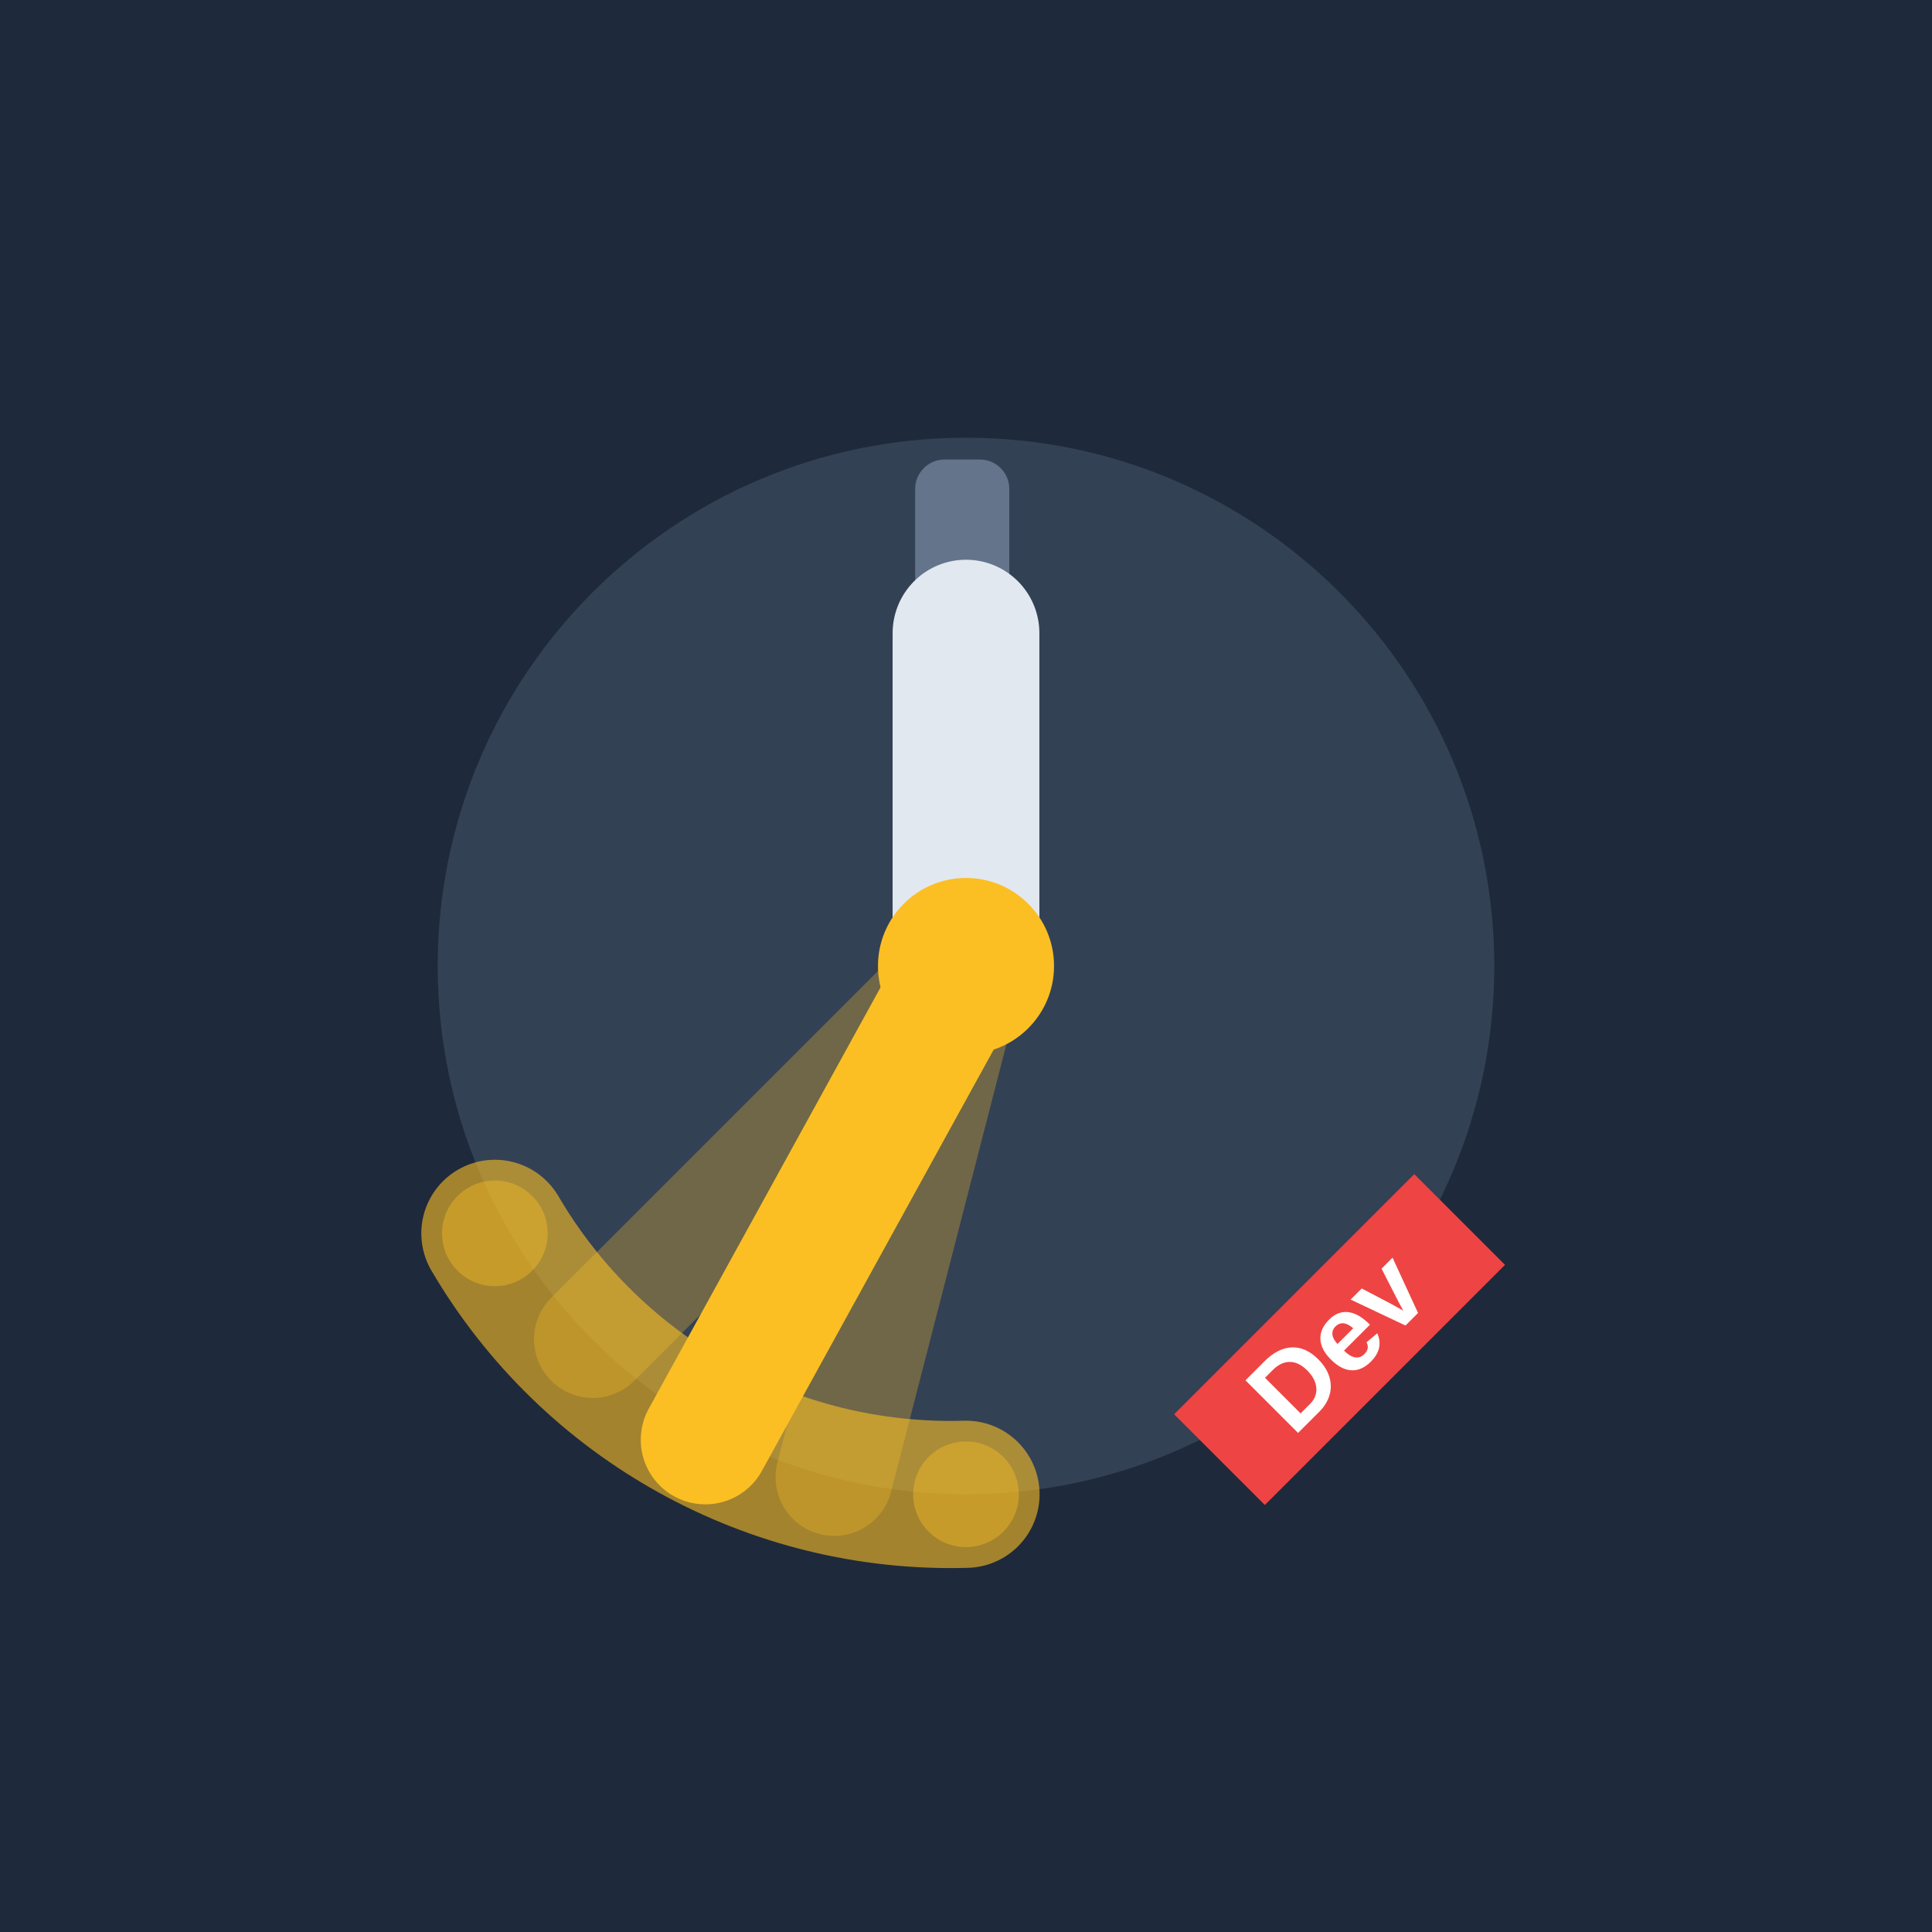
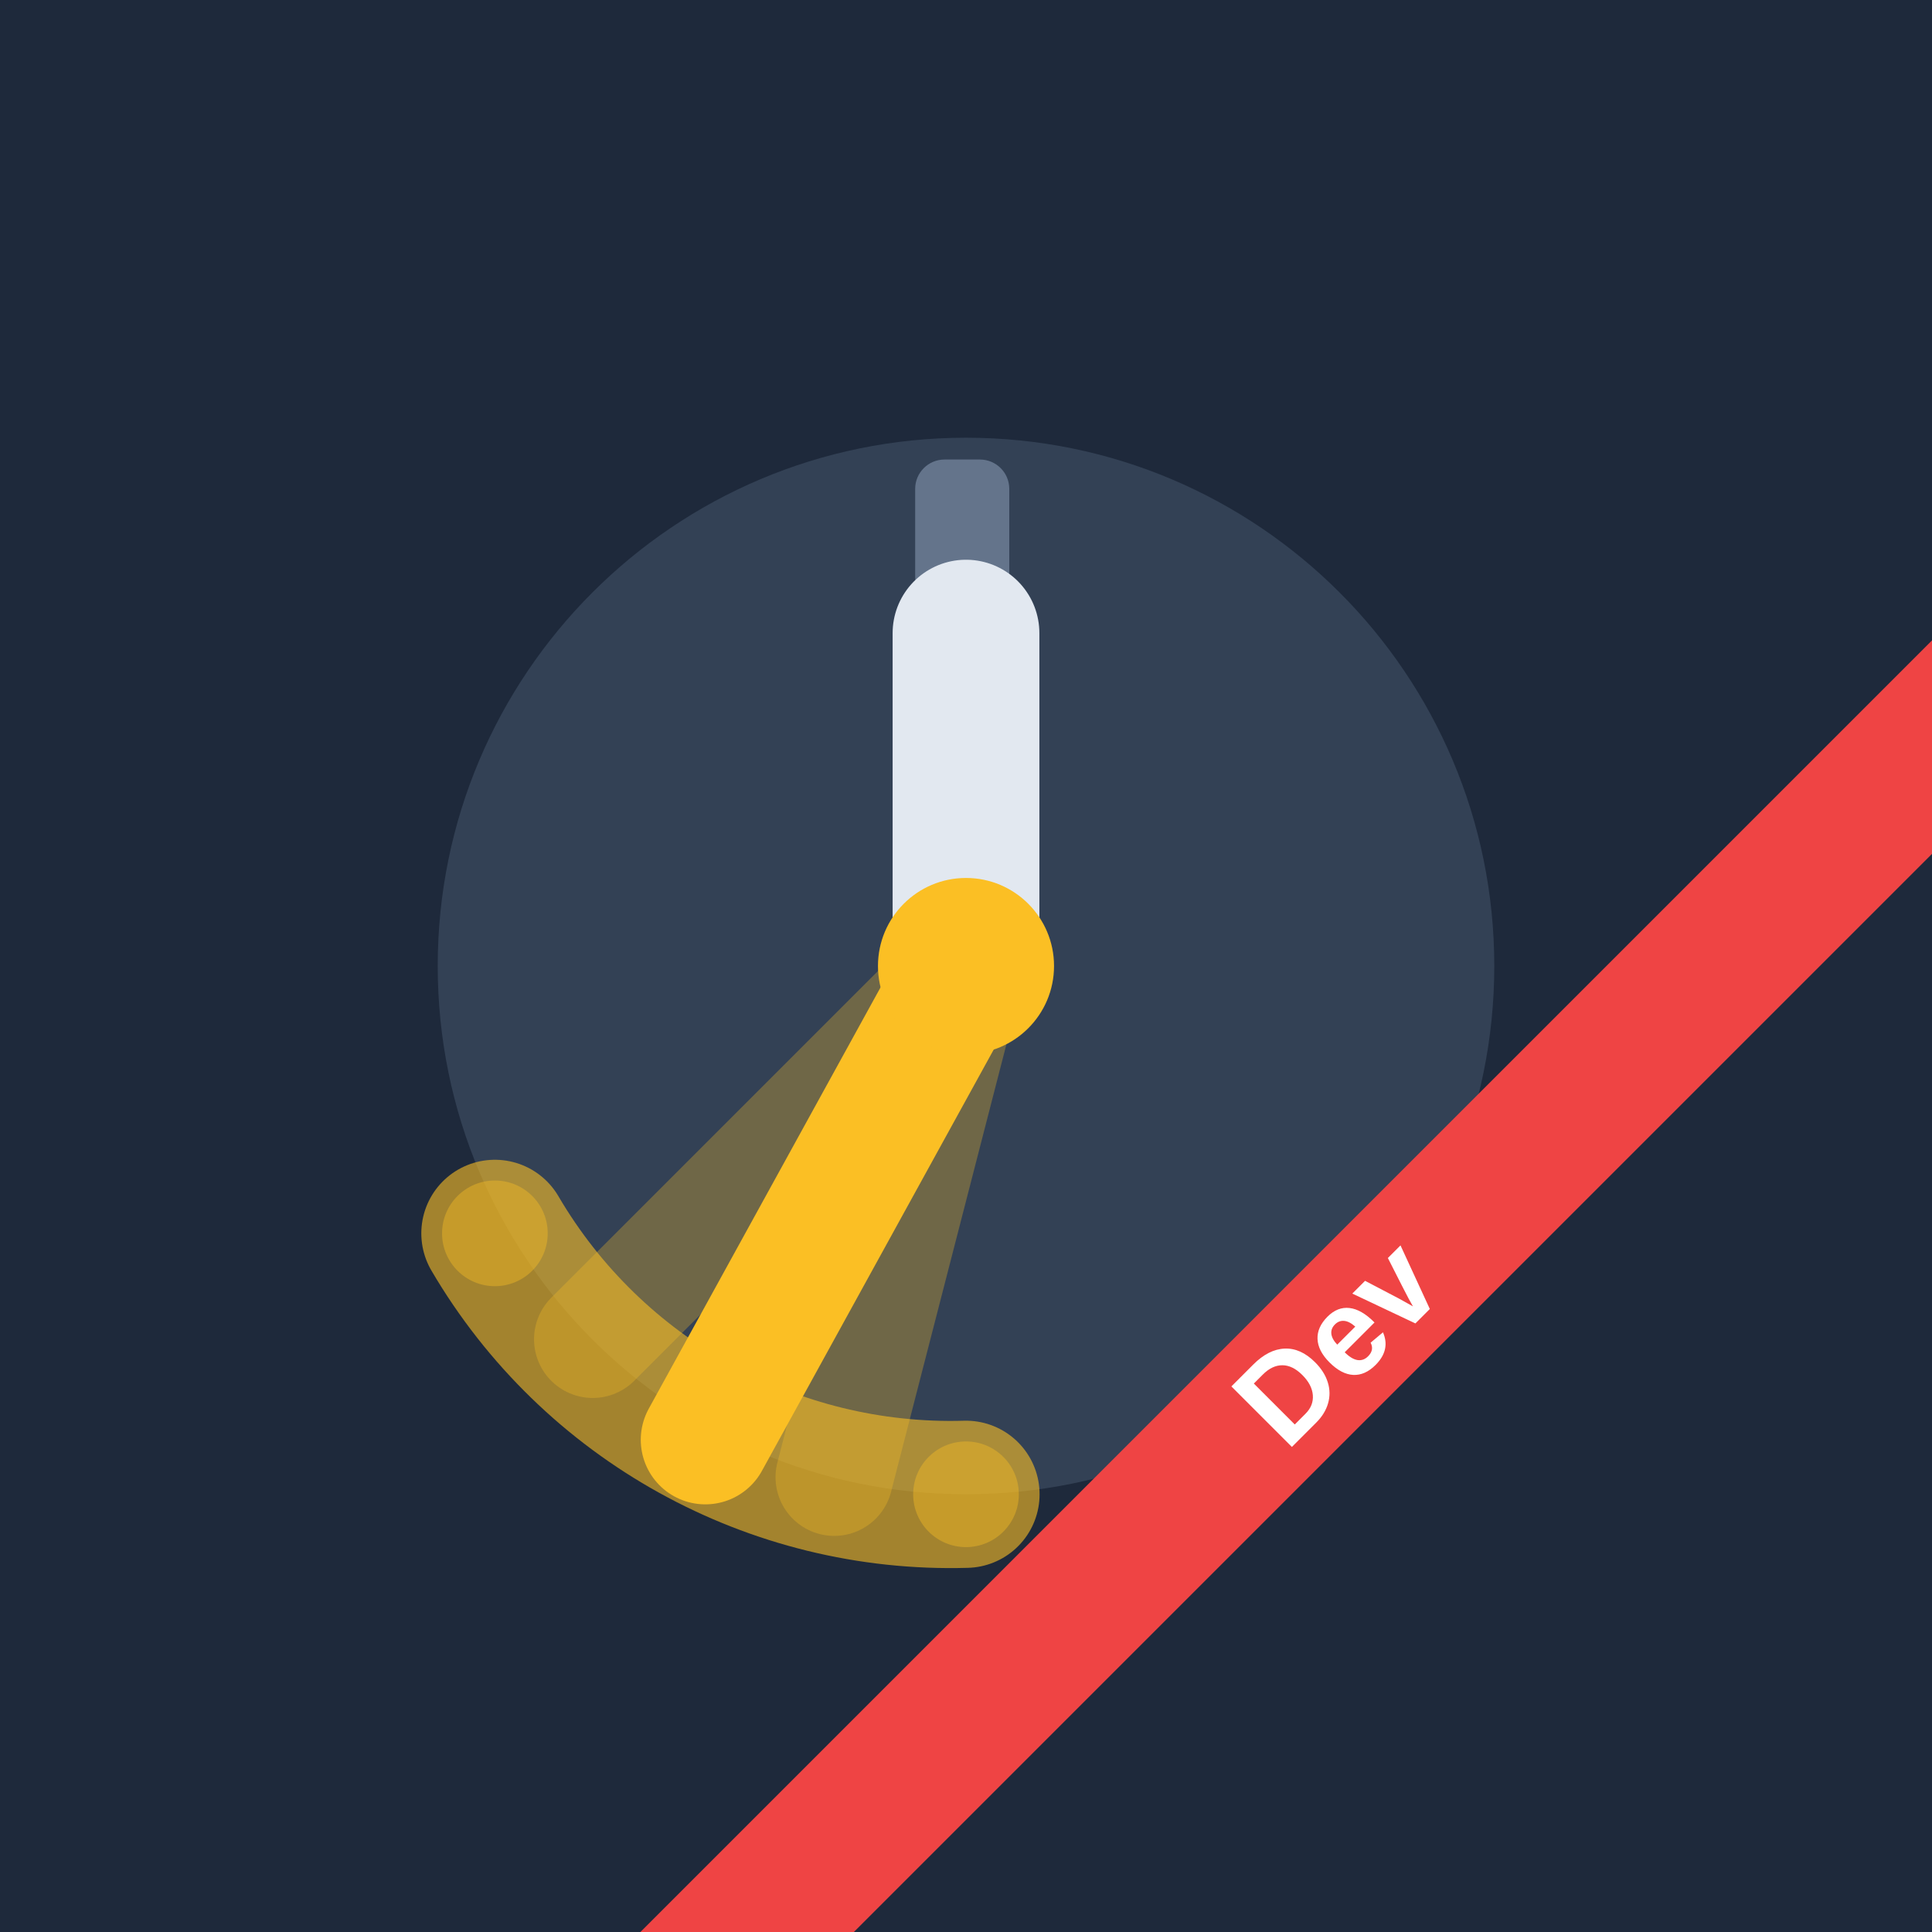
<svg xmlns="http://www.w3.org/2000/svg" viewBox="0 0 512 512" width="512" height="512">
  <rect width="512" height="512" fill="#1e293b" />
  <circle cx="256" cy="256" r="140" fill="#334155" />
  <path d="M 256 396 A 140 140 0 0 1 131.15 326.85" fill="none" stroke="#fbbf24" stroke-width="39" stroke-linecap="round" opacity="0.6" />
  <rect x="242.53" y="121.78" width="24.94" height="38.89" rx="7.78" fill="#64748b" />
  <line x1="256" y1="256" x2="256" y2="167.78" stroke="#e2e8f0" stroke-width="38.89" stroke-linecap="round" />
  <line x1="256" y1="256" x2="221.08" y2="391.47" stroke="#fbbf24" stroke-width="31.11" stroke-linecap="round" opacity="0.3" />
  <line x1="256" y1="256" x2="157.08" y2="354.92" stroke="#fbbf24" stroke-width="31.11" stroke-linecap="round" opacity="0.3" />
  <line x1="256" y1="256" x2="186.92" y2="381.56" stroke="#fbbf24" stroke-width="34.22" stroke-linecap="round" />
  <circle cx="256" cy="256" r="23.33" fill="#fbbf24" />
  <circle cx="256" cy="396" r="14" fill="#fbbf24" opacity="0.4" />
  <circle cx="131.15" cy="326.85" r="14" fill="#fbbf24" opacity="0.4" />
  <g transform="translate(355 355) rotate(-45)">
-     <rect x="-45" y="-17" width="90" height="34" fill="#ef4444" />
-     <g transform="translate(-27.184 -18.943) scale(0.409481)" fill="#ffffff">
+     <rect x="-270" y="-20" width="540" height="40" fill="#ef4444" />
+     <g transform="translate(-31.26 -21.78) scale(0.470903)" fill="#ffffff">
      <path d="m 47.612,45.562 q 0,7.451 -2.939,13.022 -2.905,5.537 -8.271,8.477 Q 31.069,70 24.165,70 H 4.683 V 21.841 H 22.114 q 12.168,0 18.833,6.152 6.665,6.118 6.665,17.568 z m -10.151,0 q 0,-7.759 -4.033,-11.826 -4.033,-4.102 -11.519,-4.102 h -7.144 v 32.573 h 8.545 q 6.494,0 10.322,-4.478 3.828,-4.478 3.828,-12.168 z m 33.12,25.122 q -8.34,0 -12.817,-4.922 -4.478,-4.956 -4.478,-14.424 0,-9.16 4.546,-14.082 4.546,-4.922 12.886,-4.922 7.964,0 12.168,5.298 4.204,5.264 4.204,15.449 v 0.273 H 63.369 q 0,5.4 1.982,8.169 2.017,2.734 5.708,2.734 5.093,0 6.426,-4.409 l 9.058,0.786 Q 82.612,70.684 70.581,70.684 Z m 0,-32.3 q -3.384,0 -5.229,2.358 -1.812,2.358 -1.914,6.597 H 77.793 Q 77.52,42.861 75.64,40.64 73.76,38.384 70.581,38.384 Z M 114.468,70 H 102.983 L 89.756,33.018 h 10.151 l 6.46,20.679 q 0.513,1.709 2.427,8.545 0.342,-1.401 1.401,-4.922 1.06,-3.521 7.861,-24.302 h 10.049 z" />
    </g>
  </g>
</svg>
